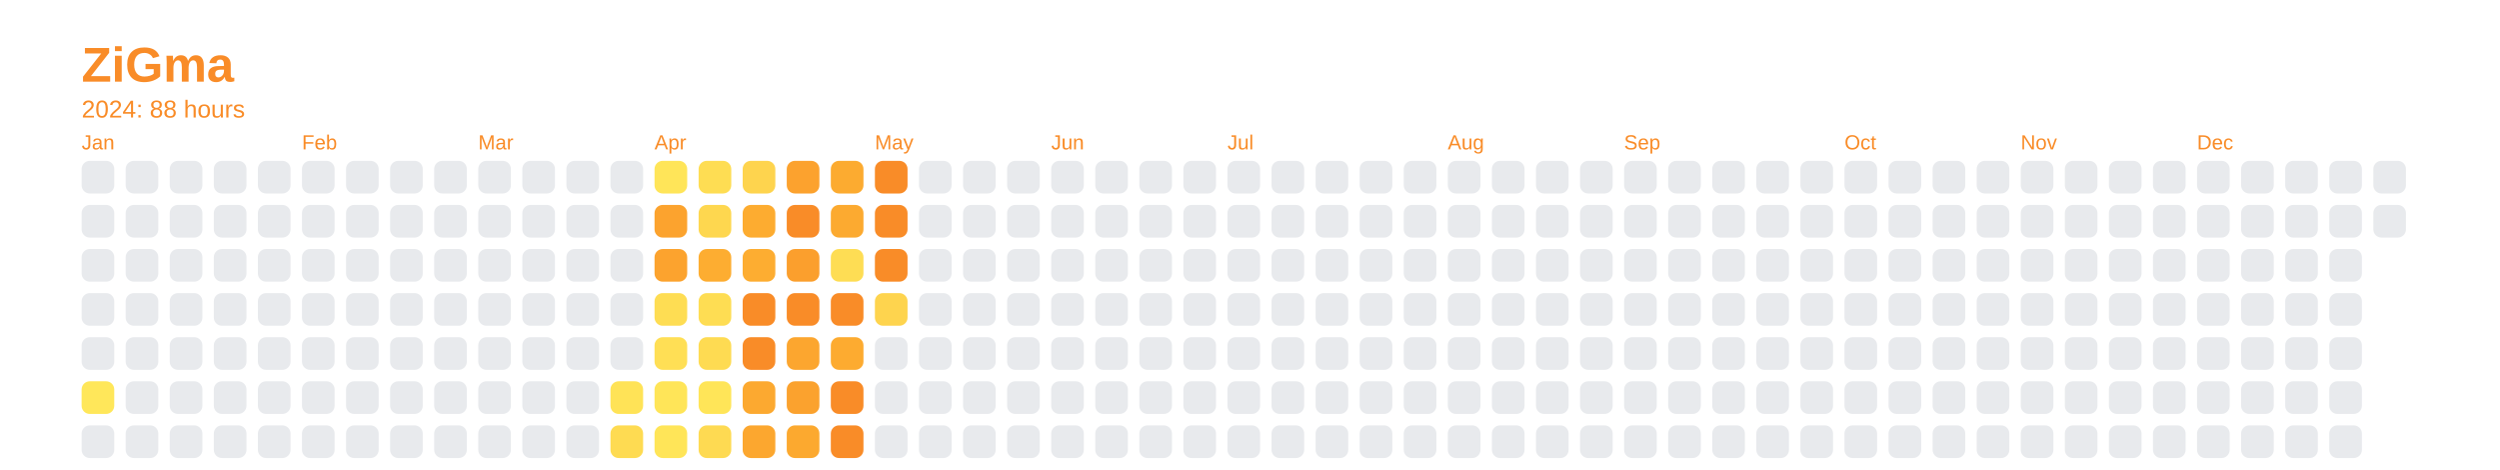
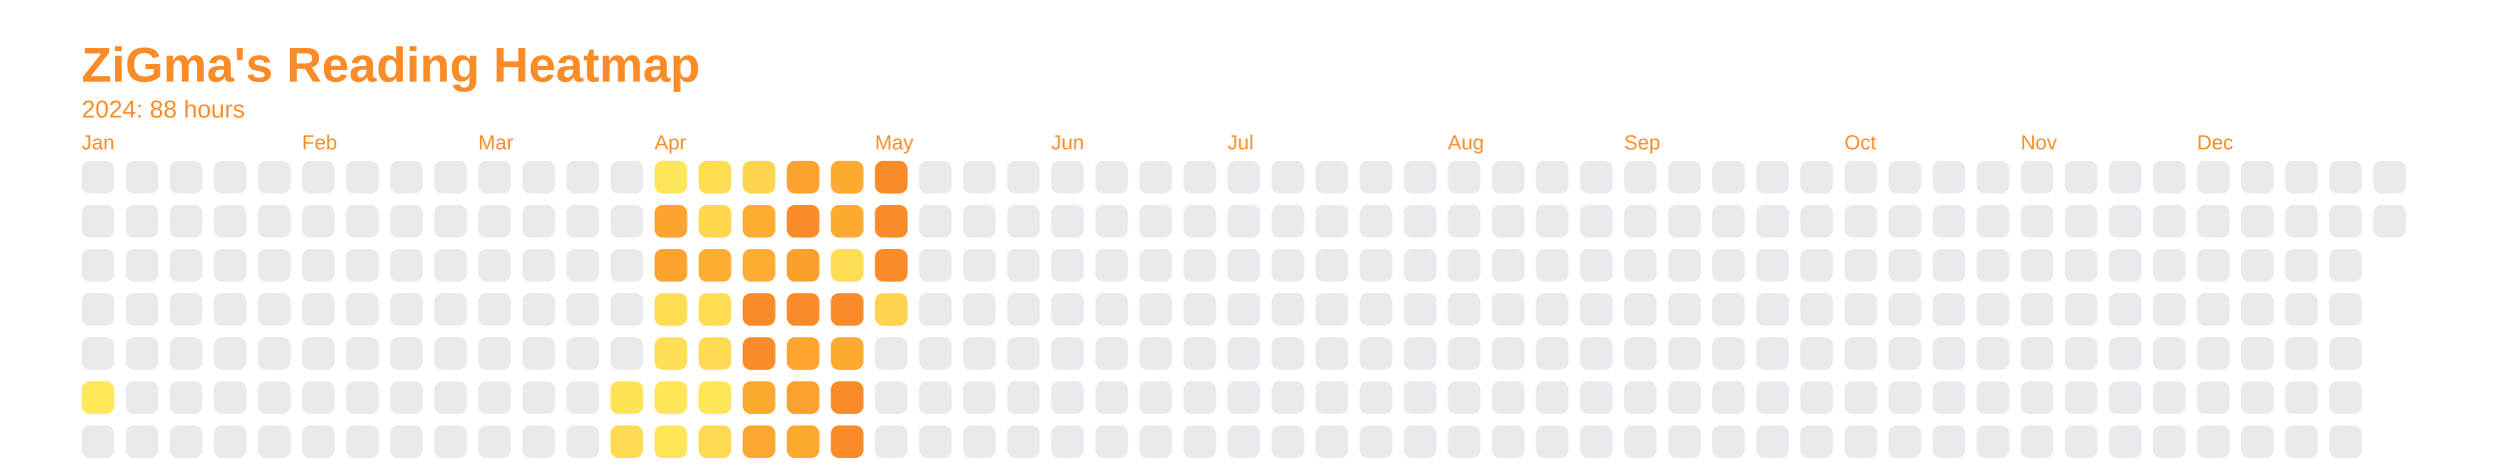
<svg xmlns="http://www.w3.org/2000/svg" baseProfile="full" height="57.5mm" version="1.1" viewBox="0,0,306.2,57.5" width="306.2mm">
  <defs />
  <rect fill="none" height="57.5" width="306.2" x="0" y="0" />
-   <text fill="#f98c28" style="font-size:6px; font-family:Arial; font-weight:bold;" x="10" y="10">ZiGma</text>
+   <text fill="#f98c28" style="font-size:6px; font-family:Arial; font-weight:bold;" x="10" y="10">ZiGma's Reading Heatmap</text>
  <text fill="#f98c28" style="font-size:3px; font-family:Arial;" x="10" y="14.4">2024: 88 hours</text>
  <text fill="#f98c28" style="font-size:2.5px; font-family:Arial" x="10" y="18.3">Jan</text>
  <rect fill="#e8eaed" height="4" rx="1" ry="1" width="4" x="10" y="19.7" />
  <rect fill="#e8eaed" height="4" rx="1" ry="1" width="4" x="10" y="25.1" />
  <rect fill="#e8eaed" height="4" rx="1" ry="1" width="4" x="10" y="30.5" />
  <rect fill="#e8eaed" height="4" rx="1" ry="1" width="4" x="10" y="35.9" />
  <rect fill="#e8eaed" height="4" rx="1" ry="1" width="4" x="10" y="41.3" />
  <rect fill="#ffe75a" height="4" rx="1" ry="1" width="4" x="10" y="46.7" />
  <rect fill="#e8eaed" height="4" rx="1" ry="1" width="4" x="10" y="52.1" />
  <rect fill="#e8eaed" height="4" rx="1" ry="1" width="4" x="15.4" y="19.7" />
  <rect fill="#e8eaed" height="4" rx="1" ry="1" width="4" x="15.4" y="25.1" />
  <rect fill="#e8eaed" height="4" rx="1" ry="1" width="4" x="15.4" y="30.5" />
  <rect fill="#e8eaed" height="4" rx="1" ry="1" width="4" x="15.4" y="35.9" />
  <rect fill="#e8eaed" height="4" rx="1" ry="1" width="4" x="15.4" y="41.3" />
  <rect fill="#e8eaed" height="4" rx="1" ry="1" width="4" x="15.4" y="46.7" />
  <rect fill="#e8eaed" height="4" rx="1" ry="1" width="4" x="15.4" y="52.1" />
  <rect fill="#e8eaed" height="4" rx="1" ry="1" width="4" x="20.8" y="19.7" />
  <rect fill="#e8eaed" height="4" rx="1" ry="1" width="4" x="20.8" y="25.1" />
  <rect fill="#e8eaed" height="4" rx="1" ry="1" width="4" x="20.8" y="30.5" />
  <rect fill="#e8eaed" height="4" rx="1" ry="1" width="4" x="20.8" y="35.9" />
  <rect fill="#e8eaed" height="4" rx="1" ry="1" width="4" x="20.8" y="41.3" />
  <rect fill="#e8eaed" height="4" rx="1" ry="1" width="4" x="20.8" y="46.7" />
  <rect fill="#e8eaed" height="4" rx="1" ry="1" width="4" x="20.8" y="52.1" />
  <rect fill="#e8eaed" height="4" rx="1" ry="1" width="4" x="26.2" y="19.7" />
  <rect fill="#e8eaed" height="4" rx="1" ry="1" width="4" x="26.2" y="25.1" />
  <rect fill="#e8eaed" height="4" rx="1" ry="1" width="4" x="26.2" y="30.5" />
  <rect fill="#e8eaed" height="4" rx="1" ry="1" width="4" x="26.2" y="35.9" />
  <rect fill="#e8eaed" height="4" rx="1" ry="1" width="4" x="26.2" y="41.3" />
  <rect fill="#e8eaed" height="4" rx="1" ry="1" width="4" x="26.2" y="46.7" />
  <rect fill="#e8eaed" height="4" rx="1" ry="1" width="4" x="26.2" y="52.1" />
  <rect fill="#e8eaed" height="4" rx="1" ry="1" width="4" x="31.6" y="19.7" />
  <rect fill="#e8eaed" height="4" rx="1" ry="1" width="4" x="31.6" y="25.1" />
  <rect fill="#e8eaed" height="4" rx="1" ry="1" width="4" x="31.6" y="30.5" />
  <rect fill="#e8eaed" height="4" rx="1" ry="1" width="4" x="31.6" y="35.9" />
  <rect fill="#e8eaed" height="4" rx="1" ry="1" width="4" x="31.6" y="41.3" />
  <rect fill="#e8eaed" height="4" rx="1" ry="1" width="4" x="31.6" y="46.7" />
  <rect fill="#e8eaed" height="4" rx="1" ry="1" width="4" x="31.6" y="52.1" />
  <text fill="#f98c28" style="font-size:2.5px; font-family:Arial" x="37.0" y="18.3">Feb</text>
  <rect fill="#e8eaed" height="4" rx="1" ry="1" width="4" x="37.0" y="19.7" />
  <rect fill="#e8eaed" height="4" rx="1" ry="1" width="4" x="37.0" y="25.1" />
  <rect fill="#e8eaed" height="4" rx="1" ry="1" width="4" x="37.0" y="30.5" />
  <rect fill="#e8eaed" height="4" rx="1" ry="1" width="4" x="37.0" y="35.9" />
  <rect fill="#e8eaed" height="4" rx="1" ry="1" width="4" x="37.0" y="41.3" />
  <rect fill="#e8eaed" height="4" rx="1" ry="1" width="4" x="37.0" y="46.7" />
  <rect fill="#e8eaed" height="4" rx="1" ry="1" width="4" x="37.0" y="52.1" />
  <rect fill="#e8eaed" height="4" rx="1" ry="1" width="4" x="42.4" y="19.7" />
  <rect fill="#e8eaed" height="4" rx="1" ry="1" width="4" x="42.4" y="25.1" />
  <rect fill="#e8eaed" height="4" rx="1" ry="1" width="4" x="42.4" y="30.5" />
  <rect fill="#e8eaed" height="4" rx="1" ry="1" width="4" x="42.4" y="35.9" />
  <rect fill="#e8eaed" height="4" rx="1" ry="1" width="4" x="42.4" y="41.3" />
  <rect fill="#e8eaed" height="4" rx="1" ry="1" width="4" x="42.4" y="46.7" />
  <rect fill="#e8eaed" height="4" rx="1" ry="1" width="4" x="42.4" y="52.1" />
  <rect fill="#e8eaed" height="4" rx="1" ry="1" width="4" x="47.8" y="19.7" />
  <rect fill="#e8eaed" height="4" rx="1" ry="1" width="4" x="47.8" y="25.1" />
  <rect fill="#e8eaed" height="4" rx="1" ry="1" width="4" x="47.8" y="30.5" />
  <rect fill="#e8eaed" height="4" rx="1" ry="1" width="4" x="47.8" y="35.9" />
  <rect fill="#e8eaed" height="4" rx="1" ry="1" width="4" x="47.8" y="41.3" />
  <rect fill="#e8eaed" height="4" rx="1" ry="1" width="4" x="47.8" y="46.7" />
  <rect fill="#e8eaed" height="4" rx="1" ry="1" width="4" x="47.8" y="52.1" />
  <rect fill="#e8eaed" height="4" rx="1" ry="1" width="4" x="53.2" y="19.7" />
  <rect fill="#e8eaed" height="4" rx="1" ry="1" width="4" x="53.2" y="25.1" />
  <rect fill="#e8eaed" height="4" rx="1" ry="1" width="4" x="53.2" y="30.5" />
  <rect fill="#e8eaed" height="4" rx="1" ry="1" width="4" x="53.2" y="35.9" />
  <rect fill="#e8eaed" height="4" rx="1" ry="1" width="4" x="53.2" y="41.3" />
  <rect fill="#e8eaed" height="4" rx="1" ry="1" width="4" x="53.2" y="46.7" />
  <rect fill="#e8eaed" height="4" rx="1" ry="1" width="4" x="53.2" y="52.1" />
  <text fill="#f98c28" style="font-size:2.5px; font-family:Arial" x="58.6" y="18.3">Mar</text>
  <rect fill="#e8eaed" height="4" rx="1" ry="1" width="4" x="58.6" y="19.7" />
  <rect fill="#e8eaed" height="4" rx="1" ry="1" width="4" x="58.6" y="25.1" />
  <rect fill="#e8eaed" height="4" rx="1" ry="1" width="4" x="58.6" y="30.5" />
  <rect fill="#e8eaed" height="4" rx="1" ry="1" width="4" x="58.6" y="35.9" />
  <rect fill="#e8eaed" height="4" rx="1" ry="1" width="4" x="58.6" y="41.3" />
  <rect fill="#e8eaed" height="4" rx="1" ry="1" width="4" x="58.6" y="46.7" />
  <rect fill="#e8eaed" height="4" rx="1" ry="1" width="4" x="58.6" y="52.1" />
  <rect fill="#e8eaed" height="4" rx="1" ry="1" width="4" x="64" y="19.7" />
  <rect fill="#e8eaed" height="4" rx="1" ry="1" width="4" x="64" y="25.1" />
  <rect fill="#e8eaed" height="4" rx="1" ry="1" width="4" x="64" y="30.5" />
  <rect fill="#e8eaed" height="4" rx="1" ry="1" width="4" x="64" y="35.9" />
  <rect fill="#e8eaed" height="4" rx="1" ry="1" width="4" x="64" y="41.3" />
  <rect fill="#e8eaed" height="4" rx="1" ry="1" width="4" x="64" y="46.7" />
  <rect fill="#e8eaed" height="4" rx="1" ry="1" width="4" x="64" y="52.1" />
  <rect fill="#e8eaed" height="4" rx="1" ry="1" width="4" x="69.4" y="19.7" />
  <rect fill="#e8eaed" height="4" rx="1" ry="1" width="4" x="69.4" y="25.1" />
  <rect fill="#e8eaed" height="4" rx="1" ry="1" width="4" x="69.4" y="30.5" />
  <rect fill="#e8eaed" height="4" rx="1" ry="1" width="4" x="69.4" y="35.9" />
  <rect fill="#e8eaed" height="4" rx="1" ry="1" width="4" x="69.4" y="41.3" />
  <rect fill="#e8eaed" height="4" rx="1" ry="1" width="4" x="69.4" y="46.7" />
  <rect fill="#e8eaed" height="4" rx="1" ry="1" width="4" x="69.4" y="52.1" />
  <rect fill="#e8eaed" height="4" rx="1" ry="1" width="4" x="74.8" y="19.7" />
  <rect fill="#e8eaed" height="4" rx="1" ry="1" width="4" x="74.8" y="25.1" />
  <rect fill="#e8eaed" height="4" rx="1" ry="1" width="4" x="74.8" y="30.5" />
  <rect fill="#e8eaed" height="4" rx="1" ry="1" width="4" x="74.8" y="35.9" />
  <rect fill="#e8eaed" height="4" rx="1" ry="1" width="4" x="74.8" y="41.3" />
  <rect fill="#ffe357" height="4" rx="1" ry="1" width="4" x="74.8" y="46.7" />
  <rect fill="#fedb52" height="4" rx="1" ry="1" width="4" x="74.8" y="52.1" />
  <text fill="#f98c28" style="font-size:2.5px; font-family:Arial" x="80.2" y="18.3">Apr</text>
  <rect fill="#ffe559" height="4" rx="1" ry="1" width="4" x="80.2" y="19.7" />
  <rect fill="#fca32e" height="4" rx="1" ry="1" width="4" x="80.2" y="25.1" />
  <rect fill="#fca32e" height="4" rx="1" ry="1" width="4" x="80.2" y="30.5" />
  <rect fill="#fedd53" height="4" rx="1" ry="1" width="4" x="80.2" y="35.9" />
  <rect fill="#ffdf55" height="4" rx="1" ry="1" width="4" x="80.2" y="41.3" />
  <rect fill="#ffe558" height="4" rx="1" ry="1" width="4" x="80.2" y="46.7" />
  <rect fill="#ffe558" height="4" rx="1" ry="1" width="4" x="80.2" y="52.1" />
  <rect fill="#fedd53" height="4" rx="1" ry="1" width="4" x="85.6" y="19.7" />
  <rect fill="#fed74f" height="4" rx="1" ry="1" width="4" x="85.6" y="25.1" />
  <rect fill="#fdad31" height="4" rx="1" ry="1" width="4" x="85.6" y="30.5" />
  <rect fill="#fedd53" height="4" rx="1" ry="1" width="4" x="85.6" y="35.9" />
  <rect fill="#fedb52" height="4" rx="1" ry="1" width="4" x="85.6" y="41.3" />
  <rect fill="#ffe558" height="4" rx="1" ry="1" width="4" x="85.6" y="46.7" />
  <rect fill="#feda52" height="4" rx="1" ry="1" width="4" x="85.6" y="52.1" />
  <rect fill="#fed44e" height="4" rx="1" ry="1" width="4" x="91" y="19.7" />
  <rect fill="#fdac30" height="4" rx="1" ry="1" width="4" x="91" y="25.1" />
  <rect fill="#fdad31" height="4" rx="1" ry="1" width="4" x="91" y="30.5" />
  <rect fill="#f98c28" height="4" rx="1" ry="1" width="4" x="91" y="35.9" />
  <rect fill="#f98c28" height="4" rx="1" ry="1" width="4" x="91" y="41.3" />
  <rect fill="#fca930" height="4" rx="1" ry="1" width="4" x="91" y="46.7" />
  <rect fill="#fca72f" height="4" rx="1" ry="1" width="4" x="91" y="52.1" />
  <rect fill="#fca22e" height="4" rx="1" ry="1" width="4" x="96.4" y="19.7" />
  <rect fill="#f98c28" height="4" rx="1" ry="1" width="4" x="96.4" y="25.1" />
  <rect fill="#fb9f2d" height="4" rx="1" ry="1" width="4" x="96.4" y="30.5" />
  <rect fill="#f98c28" height="4" rx="1" ry="1" width="4" x="96.4" y="35.9" />
  <rect fill="#fca62f" height="4" rx="1" ry="1" width="4" x="96.4" y="41.3" />
  <rect fill="#fba22e" height="4" rx="1" ry="1" width="4" x="96.4" y="46.7" />
  <rect fill="#fca92f" height="4" rx="1" ry="1" width="4" x="96.4" y="52.1" />
  <rect fill="#fcab30" height="4" rx="1" ry="1" width="4" x="101.8" y="19.7" />
  <rect fill="#fcaa30" height="4" rx="1" ry="1" width="4" x="101.8" y="25.1" />
  <rect fill="#fedd54" height="4" rx="1" ry="1" width="4" x="101.8" y="30.5" />
  <rect fill="#f98c28" height="4" rx="1" ry="1" width="4" x="101.8" y="35.9" />
  <rect fill="#fdab30" height="4" rx="1" ry="1" width="4" x="101.8" y="41.3" />
  <rect fill="#f98c28" height="4" rx="1" ry="1" width="4" x="101.8" y="46.7" />
  <rect fill="#f98c28" height="4" rx="1" ry="1" width="4" x="101.8" y="52.1" />
  <text fill="#f98c28" style="font-size:2.5px; font-family:Arial" x="107.2" y="18.3">May</text>
  <rect fill="#f98c28" height="4" rx="1" ry="1" width="4" x="107.2" y="19.7" />
  <rect fill="#f98c28" height="4" rx="1" ry="1" width="4" x="107.2" y="25.1" />
  <rect fill="#f98c28" height="4" rx="1" ry="1" width="4" x="107.2" y="30.5" />
  <rect fill="#fed44e" height="4" rx="1" ry="1" width="4" x="107.2" y="35.9" />
  <rect fill="#e8eaed" height="4" rx="1" ry="1" width="4" x="107.2" y="41.3" />
  <rect fill="#e8eaed" height="4" rx="1" ry="1" width="4" x="107.2" y="46.7" />
  <rect fill="#e8eaed" height="4" rx="1" ry="1" width="4" x="107.2" y="52.1" />
  <rect fill="#e8eaed" height="4" rx="1" ry="1" width="4" x="112.6" y="19.7" />
  <rect fill="#e8eaed" height="4" rx="1" ry="1" width="4" x="112.6" y="25.1" />
  <rect fill="#e8eaed" height="4" rx="1" ry="1" width="4" x="112.6" y="30.5" />
  <rect fill="#e8eaed" height="4" rx="1" ry="1" width="4" x="112.6" y="35.9" />
  <rect fill="#e8eaed" height="4" rx="1" ry="1" width="4" x="112.6" y="41.3" />
  <rect fill="#e8eaed" height="4" rx="1" ry="1" width="4" x="112.6" y="46.7" />
  <rect fill="#e8eaed" height="4" rx="1" ry="1" width="4" x="112.6" y="52.1" />
  <rect fill="#e8eaed" height="4" rx="1" ry="1" width="4" x="118" y="19.7" />
  <rect fill="#e8eaed" height="4" rx="1" ry="1" width="4" x="118" y="25.1" />
  <rect fill="#e8eaed" height="4" rx="1" ry="1" width="4" x="118" y="30.5" />
  <rect fill="#e8eaed" height="4" rx="1" ry="1" width="4" x="118" y="35.9" />
  <rect fill="#e8eaed" height="4" rx="1" ry="1" width="4" x="118" y="41.3" />
  <rect fill="#e8eaed" height="4" rx="1" ry="1" width="4" x="118" y="46.7" />
  <rect fill="#e8eaed" height="4" rx="1" ry="1" width="4" x="118" y="52.1" />
  <rect fill="#e8eaed" height="4" rx="1" ry="1" width="4" x="123.4" y="19.7" />
  <rect fill="#e8eaed" height="4" rx="1" ry="1" width="4" x="123.4" y="25.1" />
  <rect fill="#e8eaed" height="4" rx="1" ry="1" width="4" x="123.4" y="30.5" />
  <rect fill="#e8eaed" height="4" rx="1" ry="1" width="4" x="123.4" y="35.9" />
  <rect fill="#e8eaed" height="4" rx="1" ry="1" width="4" x="123.4" y="41.3" />
  <rect fill="#e8eaed" height="4" rx="1" ry="1" width="4" x="123.4" y="46.7" />
  <rect fill="#e8eaed" height="4" rx="1" ry="1" width="4" x="123.4" y="52.1" />
  <text fill="#f98c28" style="font-size:2.5px; font-family:Arial" x="128.8" y="18.3">Jun</text>
  <rect fill="#e8eaed" height="4" rx="1" ry="1" width="4" x="128.8" y="19.7" />
  <rect fill="#e8eaed" height="4" rx="1" ry="1" width="4" x="128.8" y="25.1" />
  <rect fill="#e8eaed" height="4" rx="1" ry="1" width="4" x="128.8" y="30.5" />
  <rect fill="#e8eaed" height="4" rx="1" ry="1" width="4" x="128.8" y="35.9" />
  <rect fill="#e8eaed" height="4" rx="1" ry="1" width="4" x="128.8" y="41.3" />
  <rect fill="#e8eaed" height="4" rx="1" ry="1" width="4" x="128.8" y="46.7" />
  <rect fill="#e8eaed" height="4" rx="1" ry="1" width="4" x="128.8" y="52.1" />
  <rect fill="#e8eaed" height="4" rx="1" ry="1" width="4" x="134.2" y="19.7" />
  <rect fill="#e8eaed" height="4" rx="1" ry="1" width="4" x="134.2" y="25.1" />
  <rect fill="#e8eaed" height="4" rx="1" ry="1" width="4" x="134.2" y="30.5" />
  <rect fill="#e8eaed" height="4" rx="1" ry="1" width="4" x="134.2" y="35.9" />
  <rect fill="#e8eaed" height="4" rx="1" ry="1" width="4" x="134.2" y="41.3" />
  <rect fill="#e8eaed" height="4" rx="1" ry="1" width="4" x="134.2" y="46.7" />
  <rect fill="#e8eaed" height="4" rx="1" ry="1" width="4" x="134.2" y="52.1" />
  <rect fill="#e8eaed" height="4" rx="1" ry="1" width="4" x="139.6" y="19.7" />
  <rect fill="#e8eaed" height="4" rx="1" ry="1" width="4" x="139.6" y="25.1" />
  <rect fill="#e8eaed" height="4" rx="1" ry="1" width="4" x="139.6" y="30.5" />
  <rect fill="#e8eaed" height="4" rx="1" ry="1" width="4" x="139.6" y="35.9" />
  <rect fill="#e8eaed" height="4" rx="1" ry="1" width="4" x="139.6" y="41.3" />
  <rect fill="#e8eaed" height="4" rx="1" ry="1" width="4" x="139.6" y="46.7" />
  <rect fill="#e8eaed" height="4" rx="1" ry="1" width="4" x="139.6" y="52.1" />
  <rect fill="#e8eaed" height="4" rx="1" ry="1" width="4" x="145" y="19.7" />
  <rect fill="#e8eaed" height="4" rx="1" ry="1" width="4" x="145" y="25.1" />
  <rect fill="#e8eaed" height="4" rx="1" ry="1" width="4" x="145" y="30.5" />
  <rect fill="#e8eaed" height="4" rx="1" ry="1" width="4" x="145" y="35.9" />
  <rect fill="#e8eaed" height="4" rx="1" ry="1" width="4" x="145" y="41.3" />
  <rect fill="#e8eaed" height="4" rx="1" ry="1" width="4" x="145" y="46.7" />
  <rect fill="#e8eaed" height="4" rx="1" ry="1" width="4" x="145" y="52.1" />
  <text fill="#f98c28" style="font-size:2.5px; font-family:Arial" x="150.4" y="18.3">Jul</text>
  <rect fill="#e8eaed" height="4" rx="1" ry="1" width="4" x="150.4" y="19.7" />
  <rect fill="#e8eaed" height="4" rx="1" ry="1" width="4" x="150.4" y="25.1" />
  <rect fill="#e8eaed" height="4" rx="1" ry="1" width="4" x="150.4" y="30.5" />
  <rect fill="#e8eaed" height="4" rx="1" ry="1" width="4" x="150.4" y="35.9" />
  <rect fill="#e8eaed" height="4" rx="1" ry="1" width="4" x="150.4" y="41.3" />
  <rect fill="#e8eaed" height="4" rx="1" ry="1" width="4" x="150.4" y="46.7" />
  <rect fill="#e8eaed" height="4" rx="1" ry="1" width="4" x="150.4" y="52.1" />
  <rect fill="#e8eaed" height="4" rx="1" ry="1" width="4" x="155.8" y="19.7" />
  <rect fill="#e8eaed" height="4" rx="1" ry="1" width="4" x="155.8" y="25.1" />
  <rect fill="#e8eaed" height="4" rx="1" ry="1" width="4" x="155.8" y="30.5" />
  <rect fill="#e8eaed" height="4" rx="1" ry="1" width="4" x="155.8" y="35.9" />
  <rect fill="#e8eaed" height="4" rx="1" ry="1" width="4" x="155.8" y="41.3" />
  <rect fill="#e8eaed" height="4" rx="1" ry="1" width="4" x="155.8" y="46.7" />
  <rect fill="#e8eaed" height="4" rx="1" ry="1" width="4" x="155.8" y="52.1" />
  <rect fill="#e8eaed" height="4" rx="1" ry="1" width="4" x="161.2" y="19.7" />
  <rect fill="#e8eaed" height="4" rx="1" ry="1" width="4" x="161.2" y="25.1" />
  <rect fill="#e8eaed" height="4" rx="1" ry="1" width="4" x="161.2" y="30.5" />
  <rect fill="#e8eaed" height="4" rx="1" ry="1" width="4" x="161.2" y="35.9" />
  <rect fill="#e8eaed" height="4" rx="1" ry="1" width="4" x="161.2" y="41.3" />
  <rect fill="#e8eaed" height="4" rx="1" ry="1" width="4" x="161.2" y="46.7" />
  <rect fill="#e8eaed" height="4" rx="1" ry="1" width="4" x="161.2" y="52.1" />
  <rect fill="#e8eaed" height="4" rx="1" ry="1" width="4" x="166.6" y="19.7" />
  <rect fill="#e8eaed" height="4" rx="1" ry="1" width="4" x="166.6" y="25.1" />
  <rect fill="#e8eaed" height="4" rx="1" ry="1" width="4" x="166.6" y="30.5" />
  <rect fill="#e8eaed" height="4" rx="1" ry="1" width="4" x="166.6" y="35.9" />
  <rect fill="#e8eaed" height="4" rx="1" ry="1" width="4" x="166.6" y="41.3" />
  <rect fill="#e8eaed" height="4" rx="1" ry="1" width="4" x="166.6" y="46.7" />
  <rect fill="#e8eaed" height="4" rx="1" ry="1" width="4" x="166.6" y="52.1" />
  <rect fill="#e8eaed" height="4" rx="1" ry="1" width="4" x="172" y="19.7" />
  <rect fill="#e8eaed" height="4" rx="1" ry="1" width="4" x="172" y="25.1" />
  <rect fill="#e8eaed" height="4" rx="1" ry="1" width="4" x="172" y="30.5" />
  <rect fill="#e8eaed" height="4" rx="1" ry="1" width="4" x="172" y="35.9" />
  <rect fill="#e8eaed" height="4" rx="1" ry="1" width="4" x="172" y="41.3" />
  <rect fill="#e8eaed" height="4" rx="1" ry="1" width="4" x="172" y="46.7" />
  <rect fill="#e8eaed" height="4" rx="1" ry="1" width="4" x="172" y="52.1" />
  <text fill="#f98c28" style="font-size:2.5px; font-family:Arial" x="177.4" y="18.3">Aug</text>
  <rect fill="#e8eaed" height="4" rx="1" ry="1" width="4" x="177.4" y="19.7" />
  <rect fill="#e8eaed" height="4" rx="1" ry="1" width="4" x="177.4" y="25.1" />
  <rect fill="#e8eaed" height="4" rx="1" ry="1" width="4" x="177.4" y="30.5" />
  <rect fill="#e8eaed" height="4" rx="1" ry="1" width="4" x="177.4" y="35.9" />
  <rect fill="#e8eaed" height="4" rx="1" ry="1" width="4" x="177.4" y="41.3" />
  <rect fill="#e8eaed" height="4" rx="1" ry="1" width="4" x="177.4" y="46.7" />
  <rect fill="#e8eaed" height="4" rx="1" ry="1" width="4" x="177.4" y="52.1" />
  <rect fill="#e8eaed" height="4" rx="1" ry="1" width="4" x="182.8" y="19.7" />
  <rect fill="#e8eaed" height="4" rx="1" ry="1" width="4" x="182.8" y="25.1" />
  <rect fill="#e8eaed" height="4" rx="1" ry="1" width="4" x="182.8" y="30.5" />
  <rect fill="#e8eaed" height="4" rx="1" ry="1" width="4" x="182.8" y="35.9" />
  <rect fill="#e8eaed" height="4" rx="1" ry="1" width="4" x="182.8" y="41.3" />
  <rect fill="#e8eaed" height="4" rx="1" ry="1" width="4" x="182.8" y="46.7" />
  <rect fill="#e8eaed" height="4" rx="1" ry="1" width="4" x="182.8" y="52.1" />
  <rect fill="#e8eaed" height="4" rx="1" ry="1" width="4" x="188.2" y="19.7" />
  <rect fill="#e8eaed" height="4" rx="1" ry="1" width="4" x="188.2" y="25.1" />
  <rect fill="#e8eaed" height="4" rx="1" ry="1" width="4" x="188.2" y="30.5" />
  <rect fill="#e8eaed" height="4" rx="1" ry="1" width="4" x="188.2" y="35.9" />
  <rect fill="#e8eaed" height="4" rx="1" ry="1" width="4" x="188.2" y="41.3" />
  <rect fill="#e8eaed" height="4" rx="1" ry="1" width="4" x="188.2" y="46.7" />
  <rect fill="#e8eaed" height="4" rx="1" ry="1" width="4" x="188.2" y="52.1" />
  <rect fill="#e8eaed" height="4" rx="1" ry="1" width="4" x="193.6" y="19.7" />
  <rect fill="#e8eaed" height="4" rx="1" ry="1" width="4" x="193.6" y="25.1" />
  <rect fill="#e8eaed" height="4" rx="1" ry="1" width="4" x="193.6" y="30.5" />
  <rect fill="#e8eaed" height="4" rx="1" ry="1" width="4" x="193.6" y="35.9" />
  <rect fill="#e8eaed" height="4" rx="1" ry="1" width="4" x="193.6" y="41.3" />
  <rect fill="#e8eaed" height="4" rx="1" ry="1" width="4" x="193.6" y="46.7" />
  <rect fill="#e8eaed" height="4" rx="1" ry="1" width="4" x="193.6" y="52.1" />
  <text fill="#f98c28" style="font-size:2.5px; font-family:Arial" x="199" y="18.3">Sep</text>
  <rect fill="#e8eaed" height="4" rx="1" ry="1" width="4" x="199" y="19.7" />
  <rect fill="#e8eaed" height="4" rx="1" ry="1" width="4" x="199" y="25.1" />
  <rect fill="#e8eaed" height="4" rx="1" ry="1" width="4" x="199" y="30.5" />
  <rect fill="#e8eaed" height="4" rx="1" ry="1" width="4" x="199" y="35.9" />
  <rect fill="#e8eaed" height="4" rx="1" ry="1" width="4" x="199" y="41.3" />
  <rect fill="#e8eaed" height="4" rx="1" ry="1" width="4" x="199" y="46.7" />
  <rect fill="#e8eaed" height="4" rx="1" ry="1" width="4" x="199" y="52.1" />
  <rect fill="#e8eaed" height="4" rx="1" ry="1" width="4" x="204.4" y="19.7" />
  <rect fill="#e8eaed" height="4" rx="1" ry="1" width="4" x="204.4" y="25.1" />
  <rect fill="#e8eaed" height="4" rx="1" ry="1" width="4" x="204.4" y="30.5" />
  <rect fill="#e8eaed" height="4" rx="1" ry="1" width="4" x="204.4" y="35.9" />
  <rect fill="#e8eaed" height="4" rx="1" ry="1" width="4" x="204.4" y="41.3" />
  <rect fill="#e8eaed" height="4" rx="1" ry="1" width="4" x="204.4" y="46.7" />
  <rect fill="#e8eaed" height="4" rx="1" ry="1" width="4" x="204.4" y="52.1" />
  <rect fill="#e8eaed" height="4" rx="1" ry="1" width="4" x="209.8" y="19.7" />
  <rect fill="#e8eaed" height="4" rx="1" ry="1" width="4" x="209.8" y="25.1" />
  <rect fill="#e8eaed" height="4" rx="1" ry="1" width="4" x="209.8" y="30.5" />
  <rect fill="#e8eaed" height="4" rx="1" ry="1" width="4" x="209.8" y="35.9" />
  <rect fill="#e8eaed" height="4" rx="1" ry="1" width="4" x="209.8" y="41.3" />
  <rect fill="#e8eaed" height="4" rx="1" ry="1" width="4" x="209.8" y="46.7" />
  <rect fill="#e8eaed" height="4" rx="1" ry="1" width="4" x="209.8" y="52.1" />
  <rect fill="#e8eaed" height="4" rx="1" ry="1" width="4" x="215.2" y="19.7" />
  <rect fill="#e8eaed" height="4" rx="1" ry="1" width="4" x="215.2" y="25.1" />
  <rect fill="#e8eaed" height="4" rx="1" ry="1" width="4" x="215.2" y="30.5" />
  <rect fill="#e8eaed" height="4" rx="1" ry="1" width="4" x="215.2" y="35.9" />
  <rect fill="#e8eaed" height="4" rx="1" ry="1" width="4" x="215.2" y="41.3" />
  <rect fill="#e8eaed" height="4" rx="1" ry="1" width="4" x="215.2" y="46.7" />
  <rect fill="#e8eaed" height="4" rx="1" ry="1" width="4" x="215.2" y="52.1" />
  <rect fill="#e8eaed" height="4" rx="1" ry="1" width="4" x="220.6" y="19.7" />
  <rect fill="#e8eaed" height="4" rx="1" ry="1" width="4" x="220.6" y="25.1" />
  <rect fill="#e8eaed" height="4" rx="1" ry="1" width="4" x="220.6" y="30.5" />
  <rect fill="#e8eaed" height="4" rx="1" ry="1" width="4" x="220.6" y="35.9" />
  <rect fill="#e8eaed" height="4" rx="1" ry="1" width="4" x="220.6" y="41.3" />
  <rect fill="#e8eaed" height="4" rx="1" ry="1" width="4" x="220.6" y="46.7" />
  <rect fill="#e8eaed" height="4" rx="1" ry="1" width="4" x="220.6" y="52.1" />
  <text fill="#f98c28" style="font-size:2.5px; font-family:Arial" x="226" y="18.3">Oct</text>
  <rect fill="#e8eaed" height="4" rx="1" ry="1" width="4" x="226" y="19.7" />
  <rect fill="#e8eaed" height="4" rx="1" ry="1" width="4" x="226" y="25.1" />
  <rect fill="#e8eaed" height="4" rx="1" ry="1" width="4" x="226" y="30.5" />
  <rect fill="#e8eaed" height="4" rx="1" ry="1" width="4" x="226" y="35.9" />
  <rect fill="#e8eaed" height="4" rx="1" ry="1" width="4" x="226" y="41.3" />
  <rect fill="#e8eaed" height="4" rx="1" ry="1" width="4" x="226" y="46.7" />
  <rect fill="#e8eaed" height="4" rx="1" ry="1" width="4" x="226" y="52.1" />
  <rect fill="#e8eaed" height="4" rx="1" ry="1" width="4" x="231.4" y="19.7" />
  <rect fill="#e8eaed" height="4" rx="1" ry="1" width="4" x="231.4" y="25.1" />
  <rect fill="#e8eaed" height="4" rx="1" ry="1" width="4" x="231.4" y="30.5" />
  <rect fill="#e8eaed" height="4" rx="1" ry="1" width="4" x="231.4" y="35.9" />
  <rect fill="#e8eaed" height="4" rx="1" ry="1" width="4" x="231.4" y="41.3" />
  <rect fill="#e8eaed" height="4" rx="1" ry="1" width="4" x="231.4" y="46.7" />
  <rect fill="#e8eaed" height="4" rx="1" ry="1" width="4" x="231.4" y="52.1" />
  <rect fill="#e8eaed" height="4" rx="1" ry="1" width="4" x="236.8" y="19.7" />
  <rect fill="#e8eaed" height="4" rx="1" ry="1" width="4" x="236.8" y="25.1" />
  <rect fill="#e8eaed" height="4" rx="1" ry="1" width="4" x="236.8" y="30.5" />
  <rect fill="#e8eaed" height="4" rx="1" ry="1" width="4" x="236.8" y="35.9" />
  <rect fill="#e8eaed" height="4" rx="1" ry="1" width="4" x="236.8" y="41.3" />
  <rect fill="#e8eaed" height="4" rx="1" ry="1" width="4" x="236.8" y="46.7" />
  <rect fill="#e8eaed" height="4" rx="1" ry="1" width="4" x="236.8" y="52.1" />
  <rect fill="#e8eaed" height="4" rx="1" ry="1" width="4" x="242.2" y="19.7" />
  <rect fill="#e8eaed" height="4" rx="1" ry="1" width="4" x="242.2" y="25.1" />
  <rect fill="#e8eaed" height="4" rx="1" ry="1" width="4" x="242.2" y="30.5" />
  <rect fill="#e8eaed" height="4" rx="1" ry="1" width="4" x="242.2" y="35.9" />
  <rect fill="#e8eaed" height="4" rx="1" ry="1" width="4" x="242.2" y="41.3" />
  <rect fill="#e8eaed" height="4" rx="1" ry="1" width="4" x="242.2" y="46.7" />
  <rect fill="#e8eaed" height="4" rx="1" ry="1" width="4" x="242.2" y="52.1" />
  <text fill="#f98c28" style="font-size:2.5px; font-family:Arial" x="247.6" y="18.3">Nov</text>
  <rect fill="#e8eaed" height="4" rx="1" ry="1" width="4" x="247.6" y="19.7" />
  <rect fill="#e8eaed" height="4" rx="1" ry="1" width="4" x="247.6" y="25.1" />
  <rect fill="#e8eaed" height="4" rx="1" ry="1" width="4" x="247.6" y="30.5" />
  <rect fill="#e8eaed" height="4" rx="1" ry="1" width="4" x="247.6" y="35.9" />
  <rect fill="#e8eaed" height="4" rx="1" ry="1" width="4" x="247.6" y="41.3" />
  <rect fill="#e8eaed" height="4" rx="1" ry="1" width="4" x="247.6" y="46.7" />
  <rect fill="#e8eaed" height="4" rx="1" ry="1" width="4" x="247.6" y="52.1" />
  <rect fill="#e8eaed" height="4" rx="1" ry="1" width="4" x="253" y="19.7" />
  <rect fill="#e8eaed" height="4" rx="1" ry="1" width="4" x="253" y="25.1" />
  <rect fill="#e8eaed" height="4" rx="1" ry="1" width="4" x="253" y="30.5" />
  <rect fill="#e8eaed" height="4" rx="1" ry="1" width="4" x="253" y="35.9" />
  <rect fill="#e8eaed" height="4" rx="1" ry="1" width="4" x="253" y="41.3" />
  <rect fill="#e8eaed" height="4" rx="1" ry="1" width="4" x="253" y="46.7" />
  <rect fill="#e8eaed" height="4" rx="1" ry="1" width="4" x="253" y="52.1" />
  <rect fill="#e8eaed" height="4" rx="1" ry="1" width="4" x="258.4" y="19.7" />
  <rect fill="#e8eaed" height="4" rx="1" ry="1" width="4" x="258.4" y="25.1" />
  <rect fill="#e8eaed" height="4" rx="1" ry="1" width="4" x="258.4" y="30.5" />
  <rect fill="#e8eaed" height="4" rx="1" ry="1" width="4" x="258.4" y="35.9" />
  <rect fill="#e8eaed" height="4" rx="1" ry="1" width="4" x="258.4" y="41.3" />
  <rect fill="#e8eaed" height="4" rx="1" ry="1" width="4" x="258.4" y="46.7" />
  <rect fill="#e8eaed" height="4" rx="1" ry="1" width="4" x="258.4" y="52.1" />
  <rect fill="#e8eaed" height="4" rx="1" ry="1" width="4" x="263.8" y="19.7" />
  <rect fill="#e8eaed" height="4" rx="1" ry="1" width="4" x="263.8" y="25.1" />
  <rect fill="#e8eaed" height="4" rx="1" ry="1" width="4" x="263.8" y="30.5" />
  <rect fill="#e8eaed" height="4" rx="1" ry="1" width="4" x="263.8" y="35.9" />
  <rect fill="#e8eaed" height="4" rx="1" ry="1" width="4" x="263.8" y="41.3" />
  <rect fill="#e8eaed" height="4" rx="1" ry="1" width="4" x="263.8" y="46.7" />
  <rect fill="#e8eaed" height="4" rx="1" ry="1" width="4" x="263.8" y="52.1" />
  <text fill="#f98c28" style="font-size:2.5px; font-family:Arial" x="269.2" y="18.3">Dec</text>
  <rect fill="#e8eaed" height="4" rx="1" ry="1" width="4" x="269.2" y="19.7" />
  <rect fill="#e8eaed" height="4" rx="1" ry="1" width="4" x="269.2" y="25.1" />
  <rect fill="#e8eaed" height="4" rx="1" ry="1" width="4" x="269.2" y="30.5" />
  <rect fill="#e8eaed" height="4" rx="1" ry="1" width="4" x="269.2" y="35.9" />
  <rect fill="#e8eaed" height="4" rx="1" ry="1" width="4" x="269.2" y="41.3" />
  <rect fill="#e8eaed" height="4" rx="1" ry="1" width="4" x="269.2" y="46.7" />
  <rect fill="#e8eaed" height="4" rx="1" ry="1" width="4" x="269.2" y="52.1" />
  <rect fill="#e8eaed" height="4" rx="1" ry="1" width="4" x="274.6" y="19.7" />
  <rect fill="#e8eaed" height="4" rx="1" ry="1" width="4" x="274.6" y="25.1" />
  <rect fill="#e8eaed" height="4" rx="1" ry="1" width="4" x="274.6" y="30.5" />
  <rect fill="#e8eaed" height="4" rx="1" ry="1" width="4" x="274.6" y="35.9" />
  <rect fill="#e8eaed" height="4" rx="1" ry="1" width="4" x="274.6" y="41.3" />
  <rect fill="#e8eaed" height="4" rx="1" ry="1" width="4" x="274.6" y="46.7" />
  <rect fill="#e8eaed" height="4" rx="1" ry="1" width="4" x="274.6" y="52.1" />
  <rect fill="#e8eaed" height="4" rx="1" ry="1" width="4" x="280" y="19.7" />
  <rect fill="#e8eaed" height="4" rx="1" ry="1" width="4" x="280" y="25.1" />
  <rect fill="#e8eaed" height="4" rx="1" ry="1" width="4" x="280" y="30.5" />
  <rect fill="#e8eaed" height="4" rx="1" ry="1" width="4" x="280" y="35.9" />
  <rect fill="#e8eaed" height="4" rx="1" ry="1" width="4" x="280" y="41.3" />
  <rect fill="#e8eaed" height="4" rx="1" ry="1" width="4" x="280" y="46.7" />
  <rect fill="#e8eaed" height="4" rx="1" ry="1" width="4" x="280" y="52.1" />
  <rect fill="#e8eaed" height="4" rx="1" ry="1" width="4" x="285.4" y="19.7" />
  <rect fill="#e8eaed" height="4" rx="1" ry="1" width="4" x="285.4" y="25.1" />
  <rect fill="#e8eaed" height="4" rx="1" ry="1" width="4" x="285.4" y="30.5" />
  <rect fill="#e8eaed" height="4" rx="1" ry="1" width="4" x="285.4" y="35.9" />
  <rect fill="#e8eaed" height="4" rx="1" ry="1" width="4" x="285.4" y="41.3" />
  <rect fill="#e8eaed" height="4" rx="1" ry="1" width="4" x="285.4" y="46.7" />
  <rect fill="#e8eaed" height="4" rx="1" ry="1" width="4" x="285.4" y="52.1" />
  <rect fill="#e8eaed" height="4" rx="1" ry="1" width="4" x="290.8" y="19.7" />
  <rect fill="#e8eaed" height="4" rx="1" ry="1" width="4" x="290.8" y="25.1" />
</svg>
